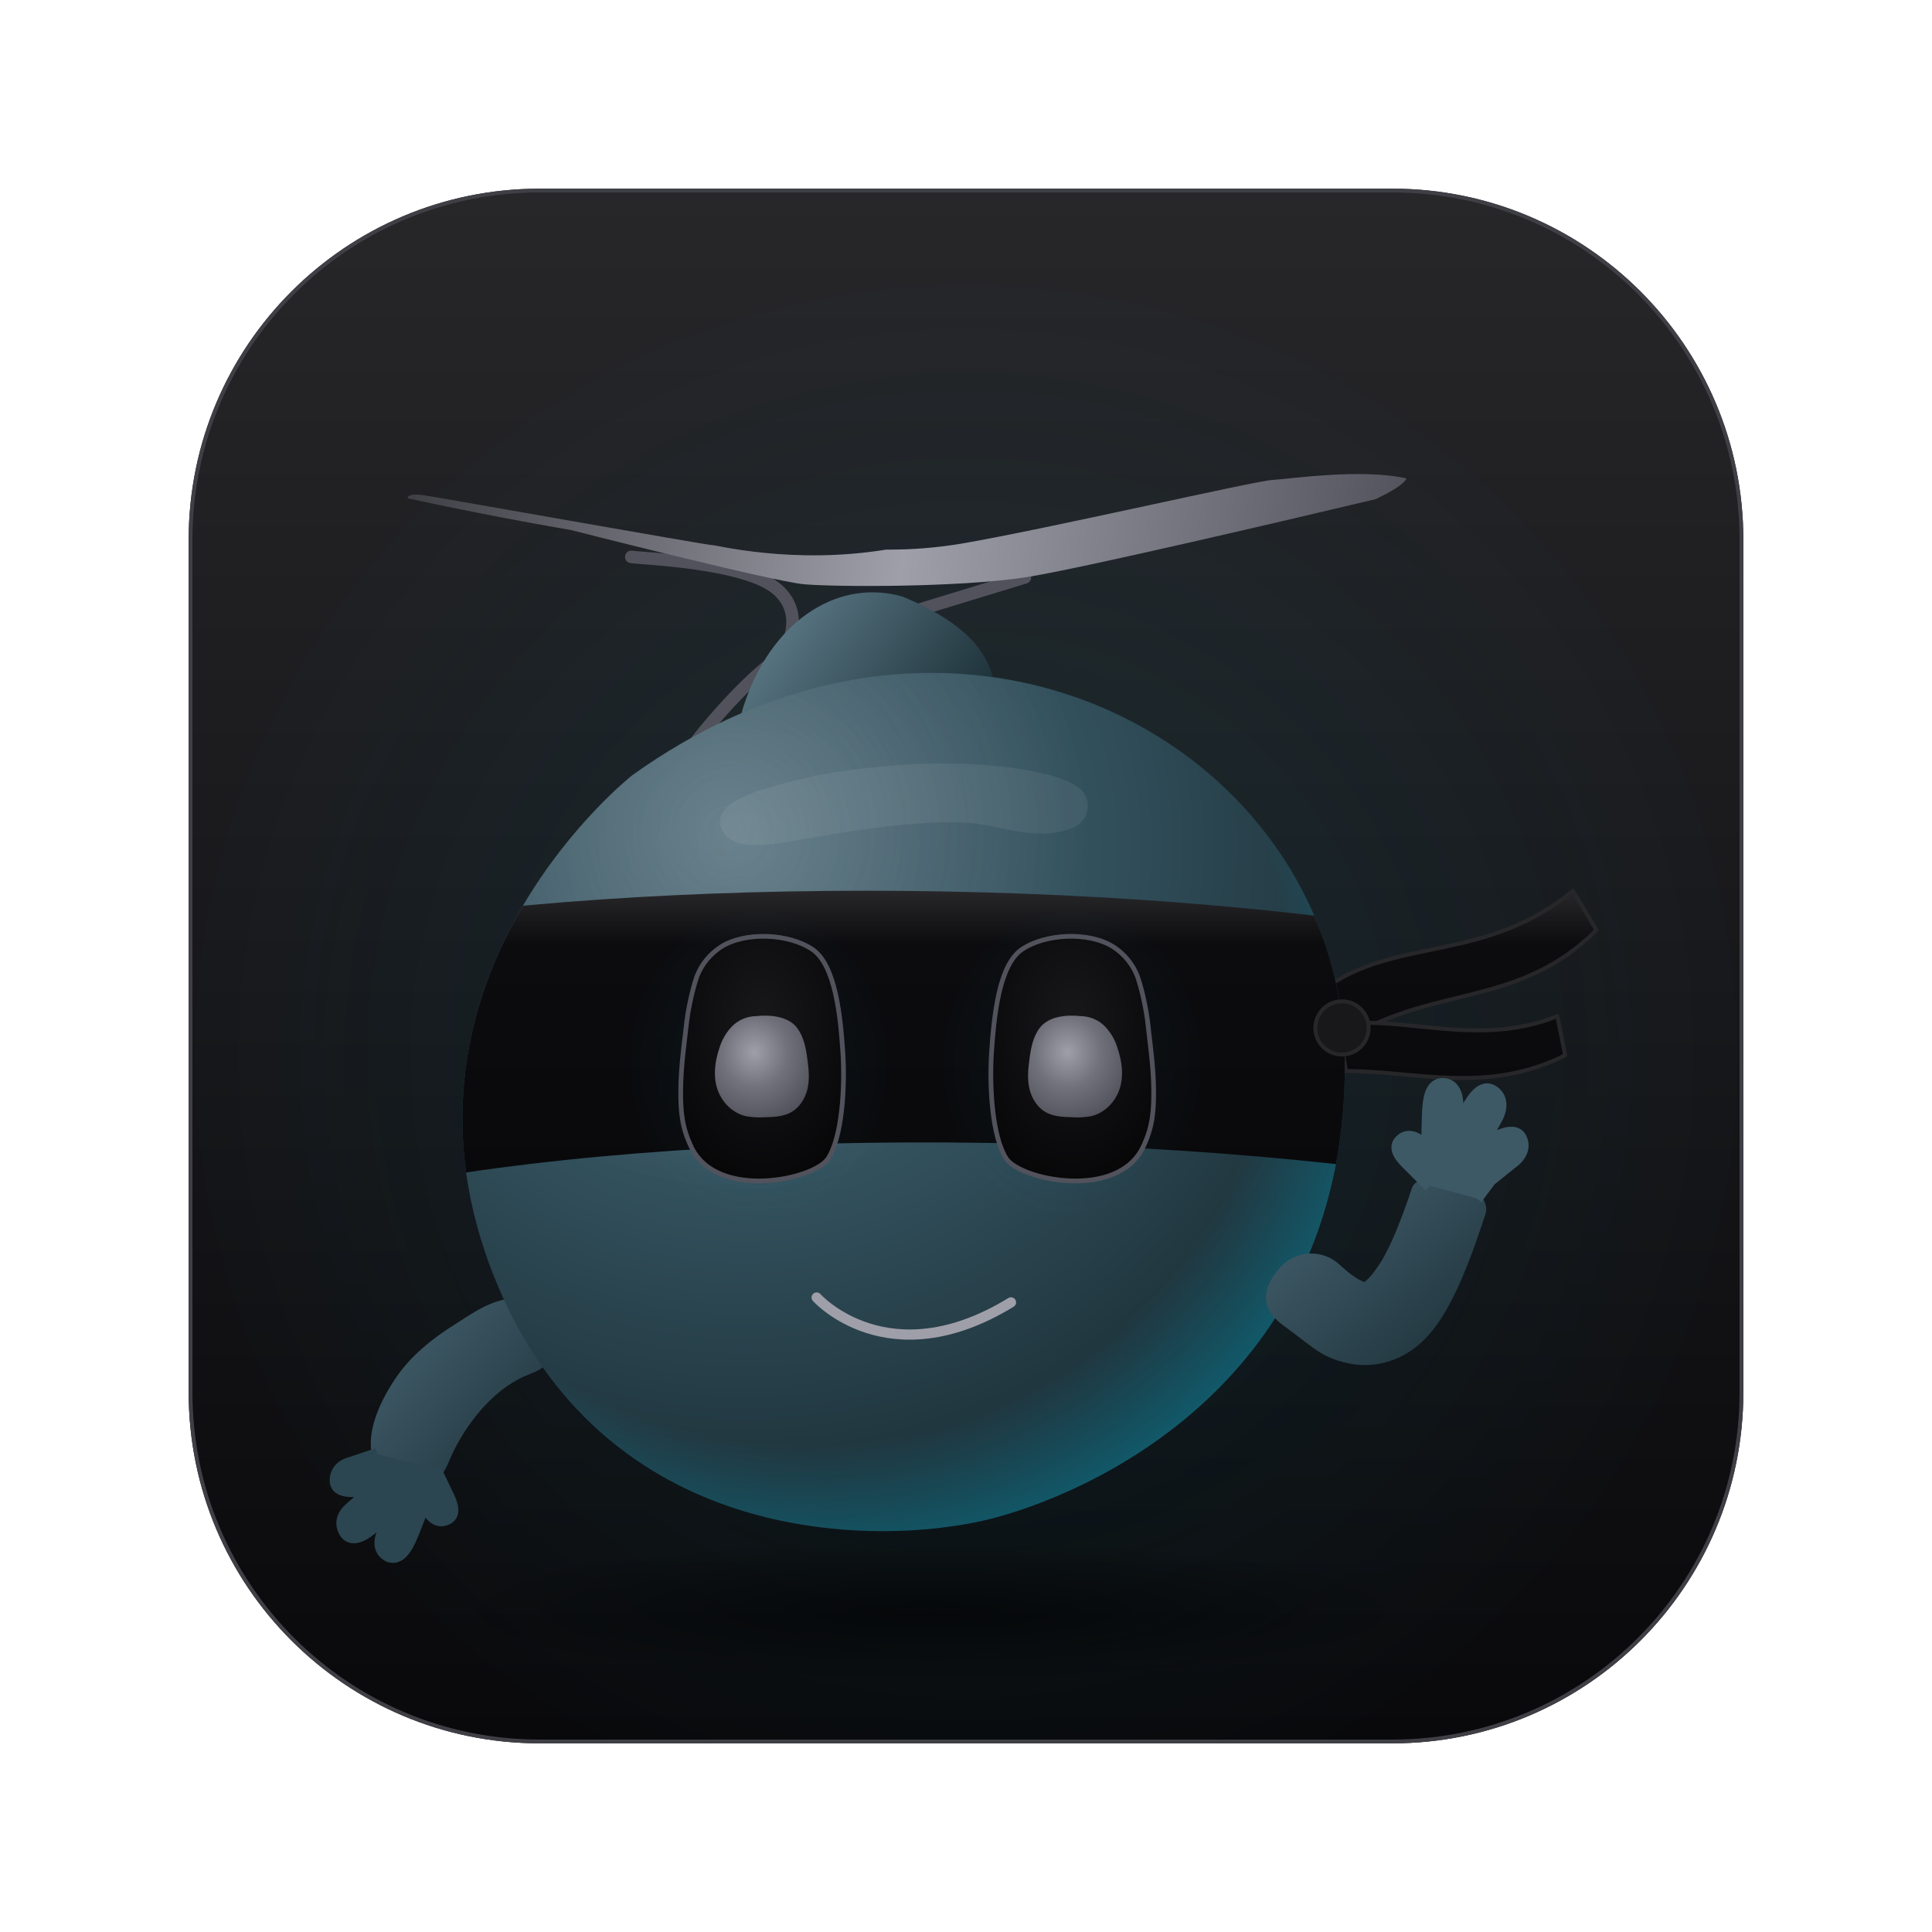
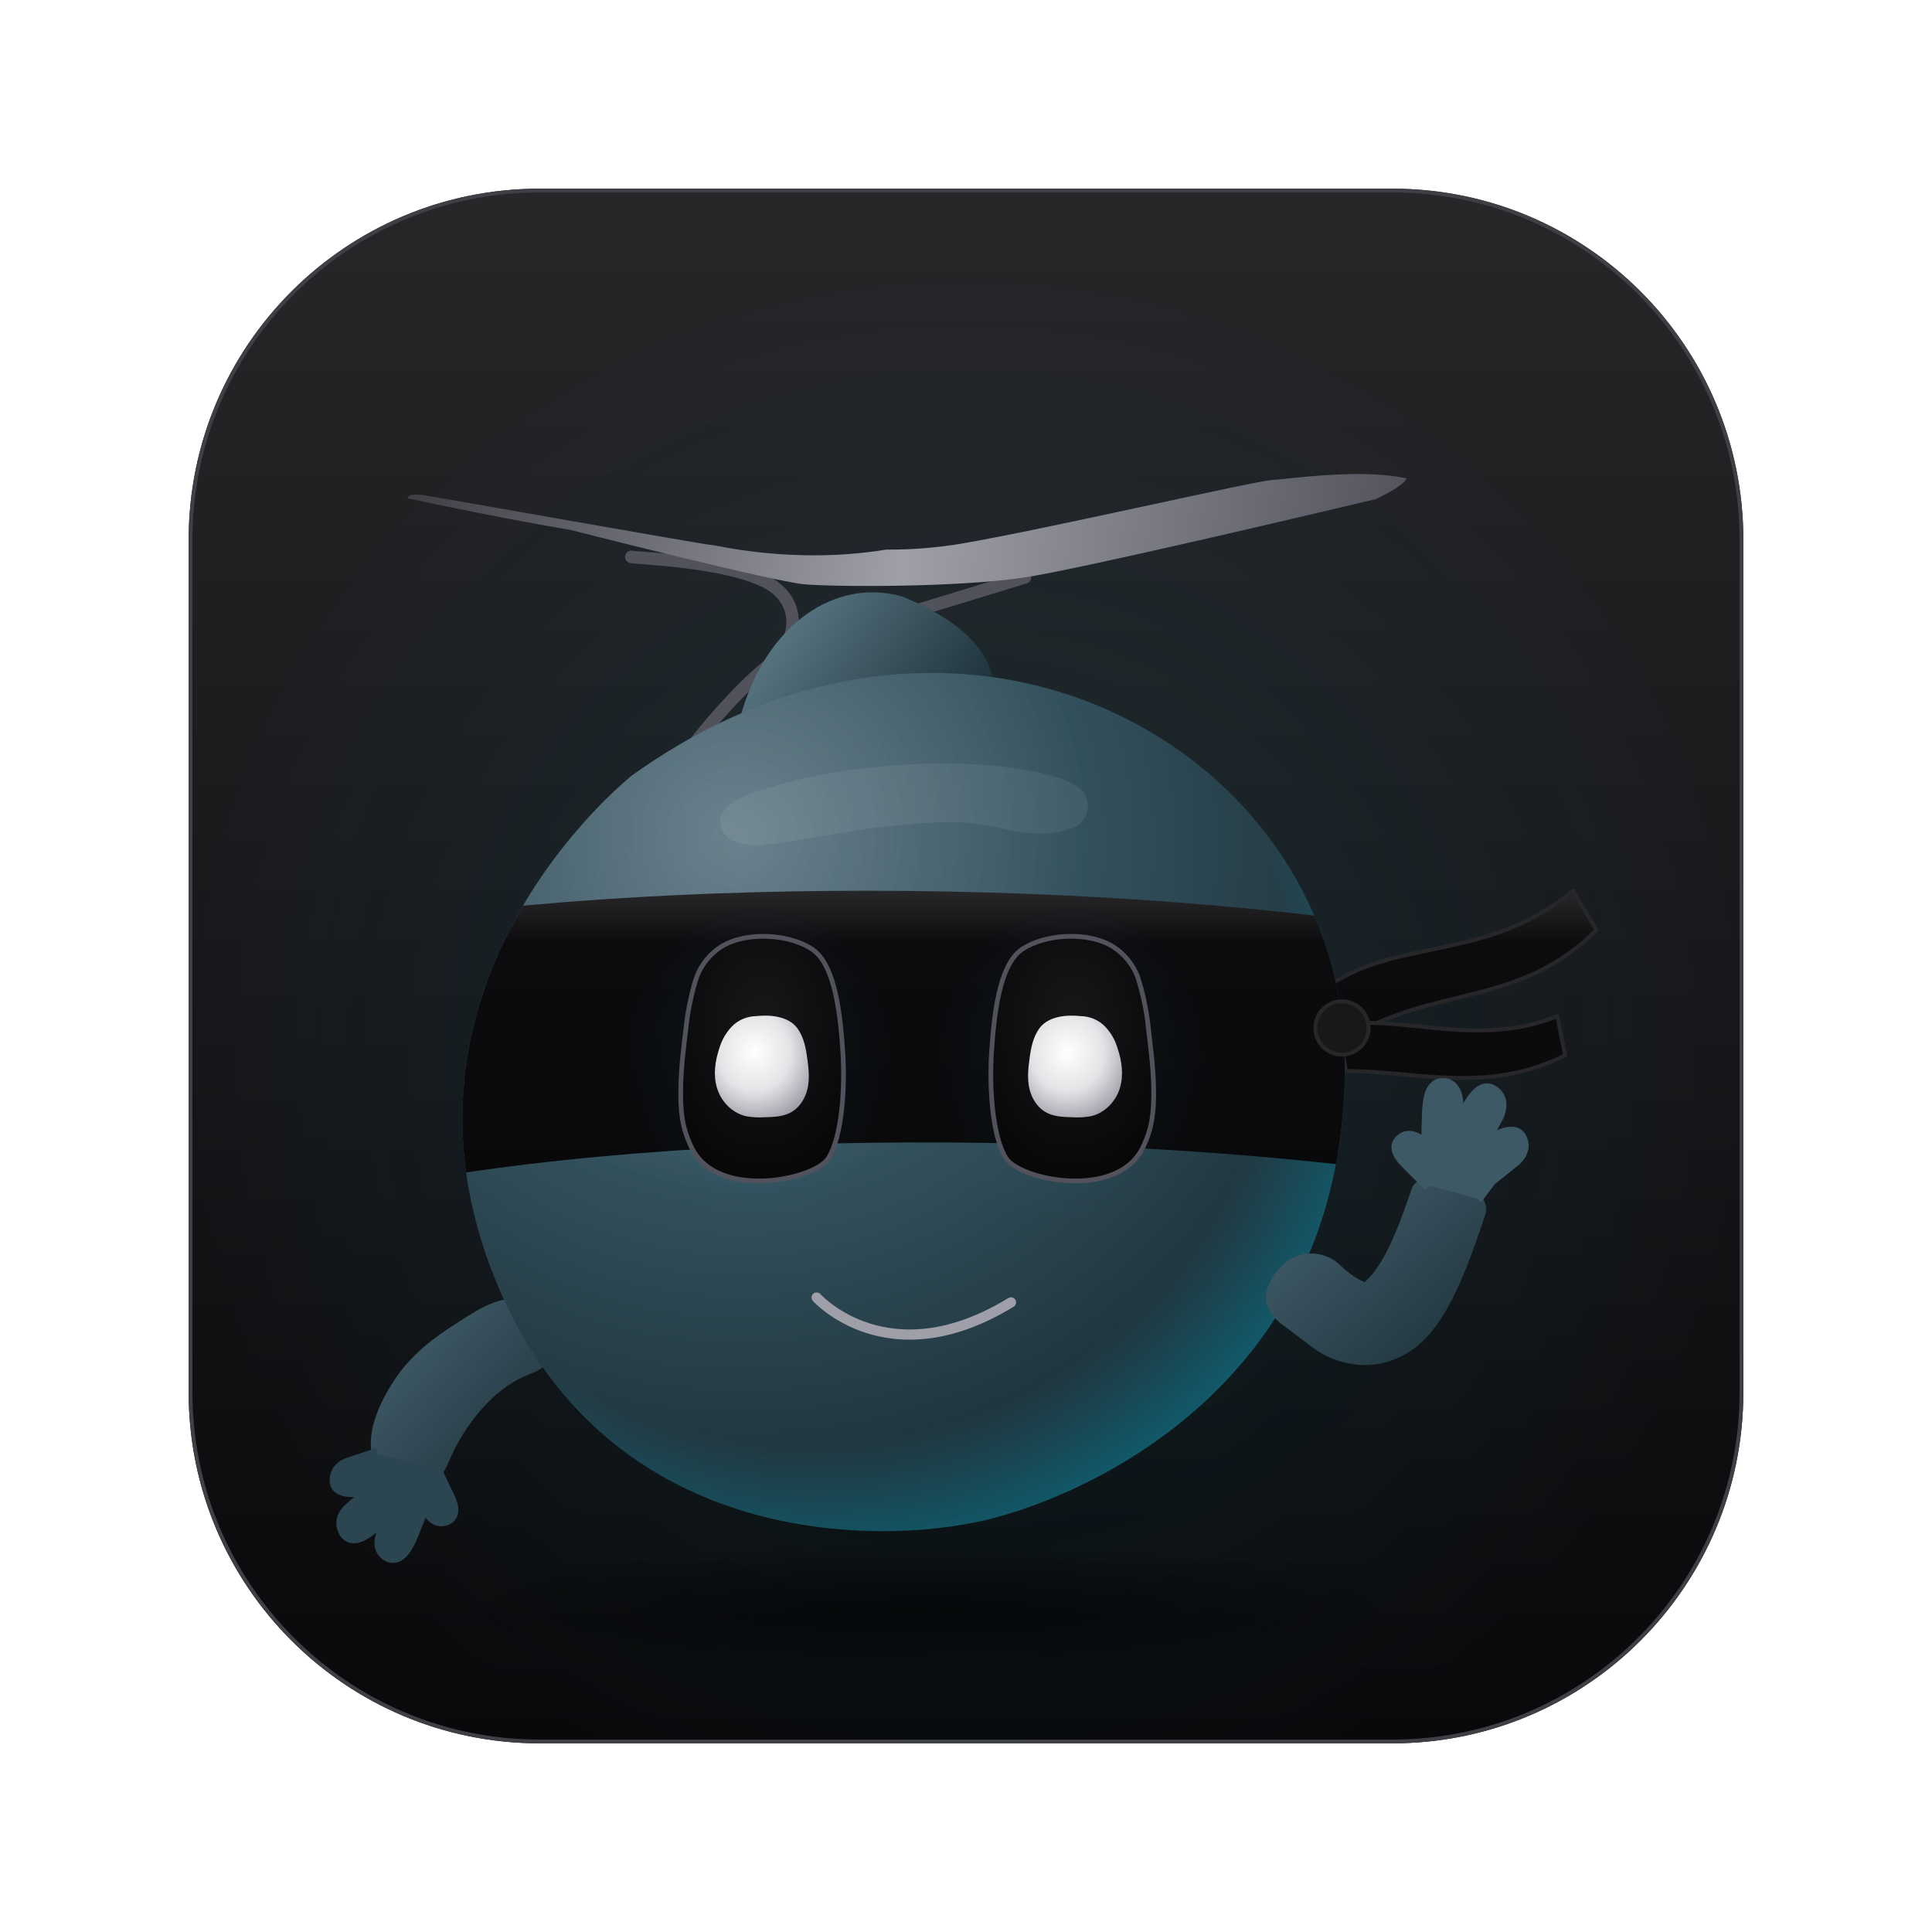
<svg xmlns="http://www.w3.org/2000/svg" viewBox="0 0 1024 1024" fill="none">
  <defs>
    <path id="o-body" d="M43.944 49.275 C65.305 36.799 87.351 38.056 103.622 47.452 C118.602 56.095 128.689 71.632 128.863 89.714 C129.224 129.297 98.355 144.187 84.374 148.002 C76.602 150.120 61.650 151.340 47.559 145.615 C36.291 141.035 25.585 132.028 19.534 115.496 L19.107 114.270 C6.629 77.722 37.881 53.209 37.881 53.209 C39.897 51.772 41.920 50.460 43.944 49.275Z" />
    <clipPath id="o-clip">
      <use href="#o-body" />
    </clipPath>
    <radialGradient id="o-skin" cx="52" cy="62" r="118" gradientUnits="userSpaceOnUse">
      <stop stop-color="#4f6b78" />
      <stop offset=".38" stop-color="#32505c" />
      <stop offset=".74" stop-color="#1c3038" />
      <stop offset="1" stop-color="#0f1c22" />
    </radialGradient>
    <radialGradient id="o-sheen" cx="50" cy="60" r="46" gradientUnits="userSpaceOnUse">
      <stop stop-color="#fafafa" stop-opacity=".16" />
      <stop offset="1" stop-color="#fafafa" stop-opacity="0" />
    </radialGradient>
    <radialGradient id="o-rim" cx="60" cy="78" r="78" gradientUnits="userSpaceOnUse">
      <stop offset=".78" stop-color="#00b8db" stop-opacity="0" />
      <stop offset="1" stop-color="#00b8db" stop-opacity=".38" />
    </radialGradient>
    <linearGradient id="o-band" x1="0" y1="68" x2="0" y2="106" gradientUnits="userSpaceOnUse">
      <stop stop-color="#27272a" />
      <stop offset=".18" stop-color="#0c0c0f" />
      <stop offset="1" stop-color="#09090b" />
    </linearGradient>
    <linearGradient id="o-metal" x1="10" y1="12" x2="136" y2="30" gradientUnits="userSpaceOnUse">
      <stop stop-color="#3f3f46" />
      <stop offset=".5" stop-color="#9f9fa9" />
      <stop offset="1" stop-color="#52525c" />
    </linearGradient>
    <linearGradient id="o-cap" x1="56" y1="30" x2="80" y2="48" gradientUnits="userSpaceOnUse">
      <stop stop-color="#5f7d8a" />
      <stop offset="1" stop-color="#1c3038" />
    </linearGradient>
    <linearGradient id="o-limb" x1="0" y1="0" x2="1" y2="1">
      <stop stop-color="#466371" />
      <stop offset="1" stop-color="#1c3038" />
    </linearGradient>
    <radialGradient id="o-socket" cx=".5" cy=".35" r=".75">
      <stop stop-color="#18181b" />
      <stop offset="1" stop-color="#050506" />
    </radialGradient>
    <radialGradient id="o-pupil" cx=".42" cy=".36" r=".7">
-       <stop stop-color="#9f9fa9" />
-       <stop offset=".5" stop-color="#71717b" />
-       <stop offset="1" stop-color="#52525c" />
+       <stop stop-color="#ffffff" />
+       <stop offset=".55" stop-color="#e4e4e7" />
+       <stop offset="1" stop-color="#9f9fa9" />
    </radialGradient>
    <radialGradient id="o-glow" cx=".5" cy=".5" r=".5">
      <stop stop-color="#00b8db" stop-opacity=".07" />
      <stop offset="1" stop-color="#00b8db" stop-opacity="0" />
    </radialGradient>
    <radialGradient id="o-shadow" cx=".5" cy=".5" r=".5">
      <stop stop-color="#000" stop-opacity=".55" />
      <stop offset="1" stop-color="#000" stop-opacity="0" />
    </radialGradient>
    <linearGradient id="tile" x1="0" y1="100" x2="0" y2="924" gradientUnits="userSpaceOnUse">
      <stop stop-color="#27272a" />
      <stop offset=".5" stop-color="#18181b" />
      <stop offset="1" stop-color="#09090b" />
    </linearGradient>
    <radialGradient id="tile-glow" cx="512" cy="560" r="420" gradientUnits="userSpaceOnUse">
      <stop stop-color="#00b8db" stop-opacity=".10" />
      <stop offset="1" stop-color="#00b8db" stop-opacity="0" />
    </radialGradient>
  </defs>
  <rect x="100" y="100" width="824" height="824" rx="186" fill="url(#tile)" />
  <rect x="100" y="100" width="824" height="824" rx="186" fill="url(#tile-glow)" />
  <rect x="101" y="101" width="822" height="822" rx="185" stroke="#3f3f46" stroke-width="2" />
  <g transform="translate(178 190) scale(4.15)">
    <ellipse cx="76" cy="160" rx="62" ry="9" fill="url(#o-shadow)" />
    <path d="M7.162 143.813 C10.460 145.954 13.120 144.158 14.451 140.861 C15.783 137.563 19.311 131.894 24.519 129.810 C26.314 129.091 26.983 128.876 27.263 126.643 C27.344 125.838 27.221 125.026 26.905 124.281 C26.577 123.479 26.095 122.740 25.487 122.111 C24.280 120.867 24.118 120.388 22.951 120.064 C20.000 120.000 17.255 122.084 15.245 123.337 C12.311 125.170 9.495 127.425 7.567 130.334 C3.158 136.977 3.833 141.575 7.162 143.813Z" fill="url(#o-limb)" />
    <path d="M5.337 139.938L1.735 141.138 C-.250 141.739 .026 143.497 .026 143.497 C.303 145.254 3.719 144.511 5.060 144.097 L1.828 146.913 C.017 148.506 1.318 150.055 1.318 150.055 C2.438 151.383 4.429 149.545 5.384 148.714 L7.232 147.158L5.938 150.207 C5.154 152.332 6.815 152.933 6.815 152.933 C8.476 153.533 9.404 150.995 9.911 149.794 L11.342 146.144 C11.342 146.144 12.144 148.730 13.831 148.300 C15.592 147.852 14.618 145.958 14.204 145.080 L12.633 141.801" fill="#2b4651" stroke="#2b4651" stroke-width="1.6" stroke-linejoin="round" />
    <g fill="url(#o-band)" stroke="#27272a" stroke-width=".5" stroke-linejoin="round">
      <path d="M127 80C136 74 147 77 158 68L161 73C151 83 140 80 129 87Z" />
      <path d="M128 85C137 84 146 88 156 84L157 89C147 94 138 91 129 91Z" />
    </g>
    <path d="M37.736 25.341 C39.174 25.565 52.421 25.994 56.403 29.513 C60.385 33.032 56.966 37.913 56.966 37.913 C51.920 41.304 46.136 48.759 46.136 48.759 L56.487 50.190L63.316 41.681L72.398 32.730 L88.010 27.958" stroke="#52525c" stroke-width="1.6" stroke-linecap="round" stroke-linejoin="round" />
    <path d="M136.724 15.314 C130.953 14.004 121.725 15.404 119.660 15.510 C117.354 15.631 91.037 21.732 79.918 23.646 C76.731 24.177 73.504 24.434 70.273 24.411 C58.311 26.359 48.461 23.789 48.072 23.836 C47.624 23.885 13.355 17.781 11.236 17.467 C10.100 17.299 9.133 17.371 9.172 17.853 C13.159 18.743 22.106 20.566 29.968 21.897 C29.968 21.897 55.837 28.484 59.795 28.835 C63.752 29.187 79.513 29.255 88.010 27.958 C94.948 26.900 122.827 20.336 132.810 17.965 C134.602 17.103 136.478 16.058 136.724 15.314Z" fill="url(#o-metal)" />
    <path d="M51.296 47.234 C51.594 45.921 51.976 44.629 52.437 43.364 C56.217 33.003 64.545 28.128 72.420 30.427 C79.710 33.458 82.133 36.606 83.185 38.750 C83.579 39.501 83.846 40.311 83.975 41.149 L80.926 45.610Z" fill="url(#o-cap)" />
    <use href="#o-body" fill="url(#o-skin)" />
    <g clip-path="url(#o-clip)">
      <rect x="0" y="30" width="160" height="130" fill="url(#o-sheen)" />
      <rect x="0" y="30" width="160" height="130" fill="url(#o-rim)" />
      <path d="M51.366 56.320 C49.711 57.228 48.520 58.498 49.332 60.252 C50.315 62.387 53.687 62.408 57.225 61.808 C62.962 60.840 68.655 59.786 74.470 59.384 C76.367 59.236 78.271 59.194 80.172 59.257 C82.300 59.341 84.372 59.901 86.457 60.293 C89.033 60.778 91.845 60.968 94.297 59.851 C95.782 59.195 96.458 57.463 95.809 55.975 C95.358 54.858 93.697 53.336 86.510 52.297 C80.051 51.411 73.605 51.641 67.398 52.350 C63.591 52.772 59.826 53.516 56.145 54.575 C55.081 54.886 52.999 55.430 51.366 56.320Z" fill="#fafafa" fill-opacity=".07" />
      <path d="M0 73C40 66 104 66 150 75L150 106C104 98 40 98 0 107Z" fill="url(#o-band)" />
      <ellipse cx="54" cy="90" rx="17" ry="20" fill="url(#o-glow)" />
      <ellipse cx="94" cy="90" rx="17" ry="20" fill="url(#o-glow)" />
    </g>
    <circle cx="128.5" cy="85.5" r="3.4" fill="#18181b" stroke="#27272a" stroke-width=".5" />
    <g fill="url(#o-socket)" stroke="#52525c" stroke-width=".6">
      <path d="M83.745 88.572 C84.056 84.098 84.657 77.493 87.622 75.474 C90.586 73.455 96.159 73.153 99.288 75.138 C100.693 76.039 101.776 77.363 102.381 78.918 C103.110 81.026 103.569 83.747 103.663 84.565 C103.974 87.418 104.412 90.342 104.447 93.245 C104.481 96.070 104.328 98.170 103.075 100.749 C99.777 107.532 87.404 104.909 85.621 102.177 C83.838 99.446 83.446 93.046 83.745 88.572Z" />
      <path d="M64.750 88.573 C64.449 84.099 63.830 77.494 60.874 75.475 C57.918 73.456 52.337 73.154 49.207 75.139 C47.802 76.040 46.719 77.364 46.115 78.919 C45.383 81.027 44.926 83.748 44.833 84.566 C44.506 87.419 44.083 90.343 44.049 93.246 C44.015 96.083 44.176 98.171 45.421 100.750 C48.719 107.532 61.092 104.910 62.874 102.178 C64.657 99.447 65.052 93.047 64.750 88.573Z" />
    </g>
    <path d="M95.071 83.988 C92.568 83.731 90.772 84.339 89.904 85.487 C89.036 86.634 88.776 88.070 88.589 89.460 C88.418 90.733 88.288 92.039 88.589 93.297 C88.890 94.555 89.644 95.775 90.877 96.372 C91.849 96.843 92.990 96.882 94.086 96.908 C94.873 96.961 95.665 96.916 96.439 96.773 C98.264 96.355 99.636 94.842 100.139 93.168 C100.643 91.494 100.386 89.700 99.823 88.044 C99.531 87.053 99.002 86.134 98.277 85.355 C97.470 84.496 96.302 83.998 95.071 83.988Z" fill="url(#o-pupil)" />
    <path d="M53.734 83.988 C56.238 83.731 58.035 84.339 58.904 85.487 C59.772 86.634 60.032 88.070 60.219 89.460 C60.390 90.733 60.536 92.039 60.235 93.297 C59.934 94.555 59.180 95.775 57.947 96.372 C56.974 96.843 55.833 96.882 54.736 96.908 C53.948 96.961 53.156 96.916 52.381 96.773 C50.556 96.355 49.183 94.842 48.679 93.168 C48.175 91.494 48.432 89.700 48.996 88.044 C49.287 87.052 49.816 86.133 50.543 85.355 C51.347 84.499 52.508 84.002 53.734 83.988Z" fill="url(#o-pupil)" />
    <path d="M61.409 119.930 C61.409 119.930 70.543 130.152 86.229 120.551" stroke="#9f9fa9" stroke-width="1.3" stroke-linecap="round" fill="none" />
    <path d="M146.846 109.205 C143.594 119.154 140.880 124.931 136.259 127.349 C133.468 128.810 130.439 128.911 127.497 127.811 C125.290 126.986 124.446 126.005 120.981 123.474 C117.517 120.943 118.716 118.140 120.703 116 C122.690 113.859 126.037 113.734 128.178 115.721 C129.483 116.933 130.507 117.643 131.381 117.962 C132.018 117.419 132.531 116.861 133.559 115.263 C134.722 113.273 135.938 110.435 137.446 105.937 C137.931 104.452 141.093 104.183 143.735 105.161 C146.033 106.011 147.268 107.913 146.846 109.205Z" fill="url(#o-limb)" />
    <path d="M139.716 105.656 L137.046 102.989 C136.331 102.276 134.715 100.761 136.254 99.704 C137.728 98.691 139.425 100.942 139.425 100.942 C139.425 100.942 139.443 98.219 139.504 96.864 C139.565 95.509 139.554 92.696 141.371 92.701 C143.188 92.706 143.190 95.063 143.190 95.063 L143.029 98.505L144.251 96.317 C144.877 95.167 146.142 92.666 147.696 93.575 C149.504 94.636 148.325 96.833 148.325 96.833 L146.210 100.727 C147.356 99.851 150.387 97.922 151.281 99.548 C152.175 101.173 150.474 102.458 150.474 102.458 L147.426 104.900L145.661 107.254" fill="#3d5966" stroke="#3d5966" stroke-width="1.6" stroke-linejoin="round" />
  </g>
</svg>
